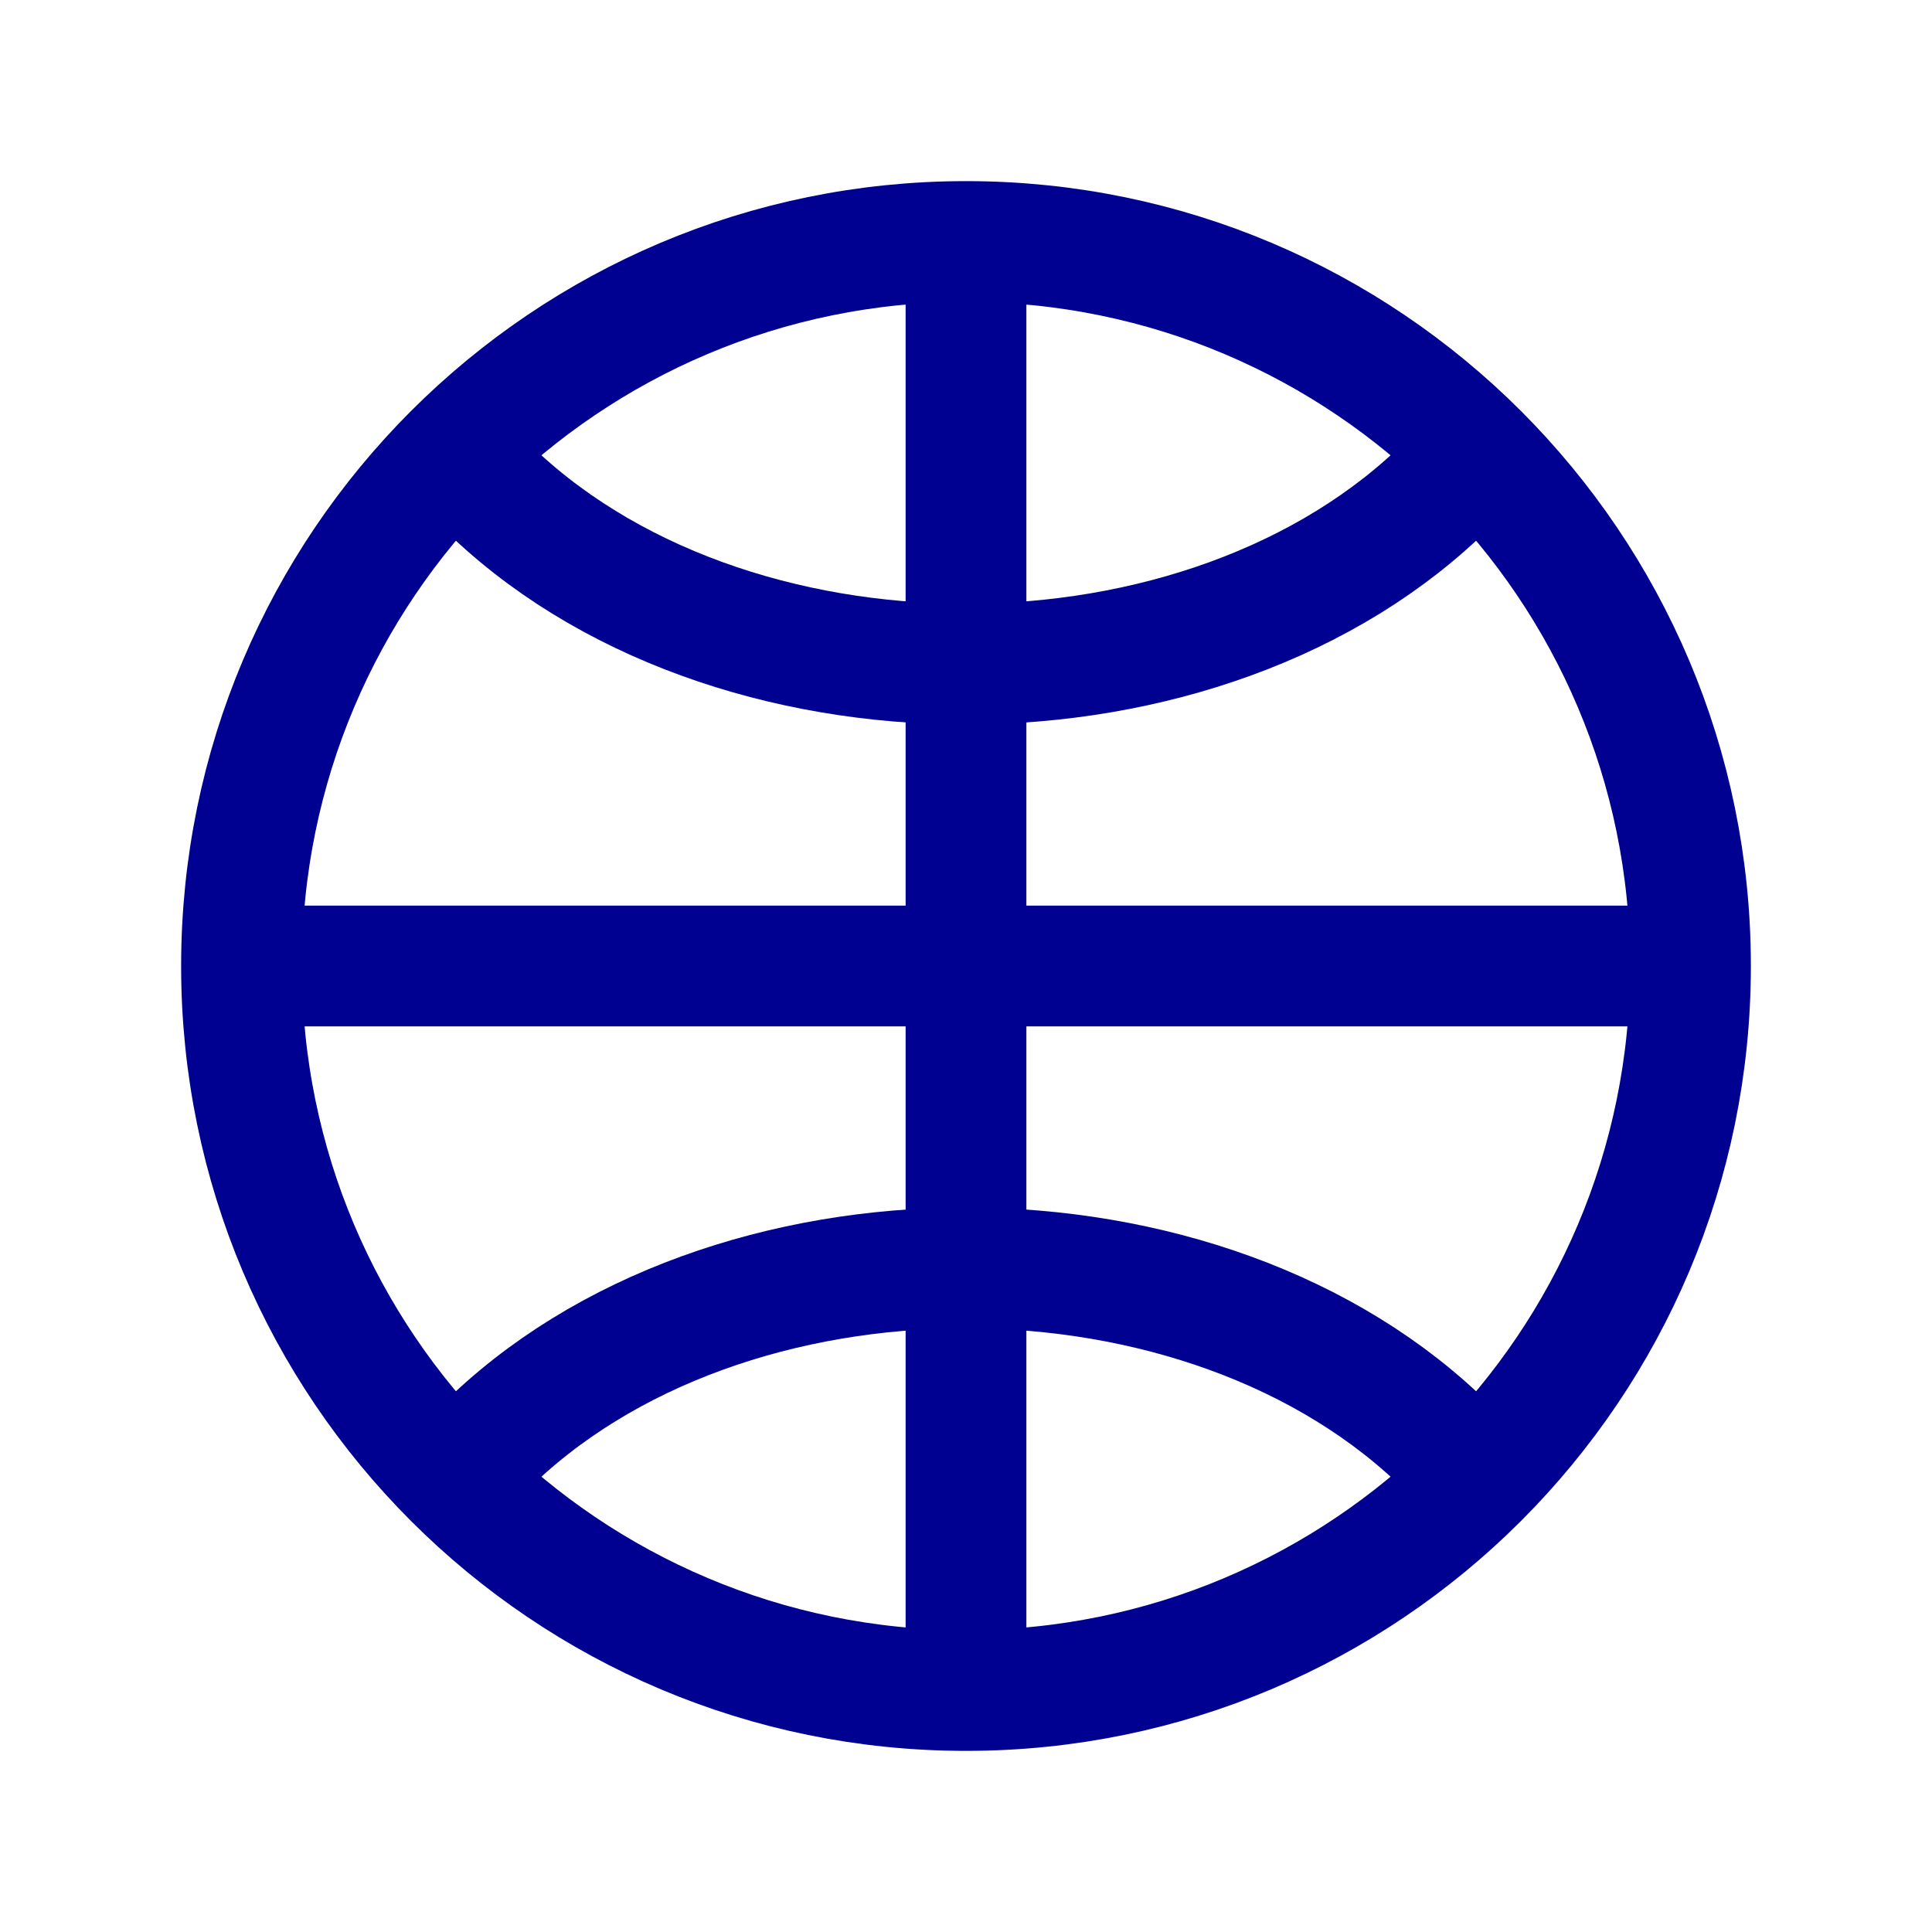
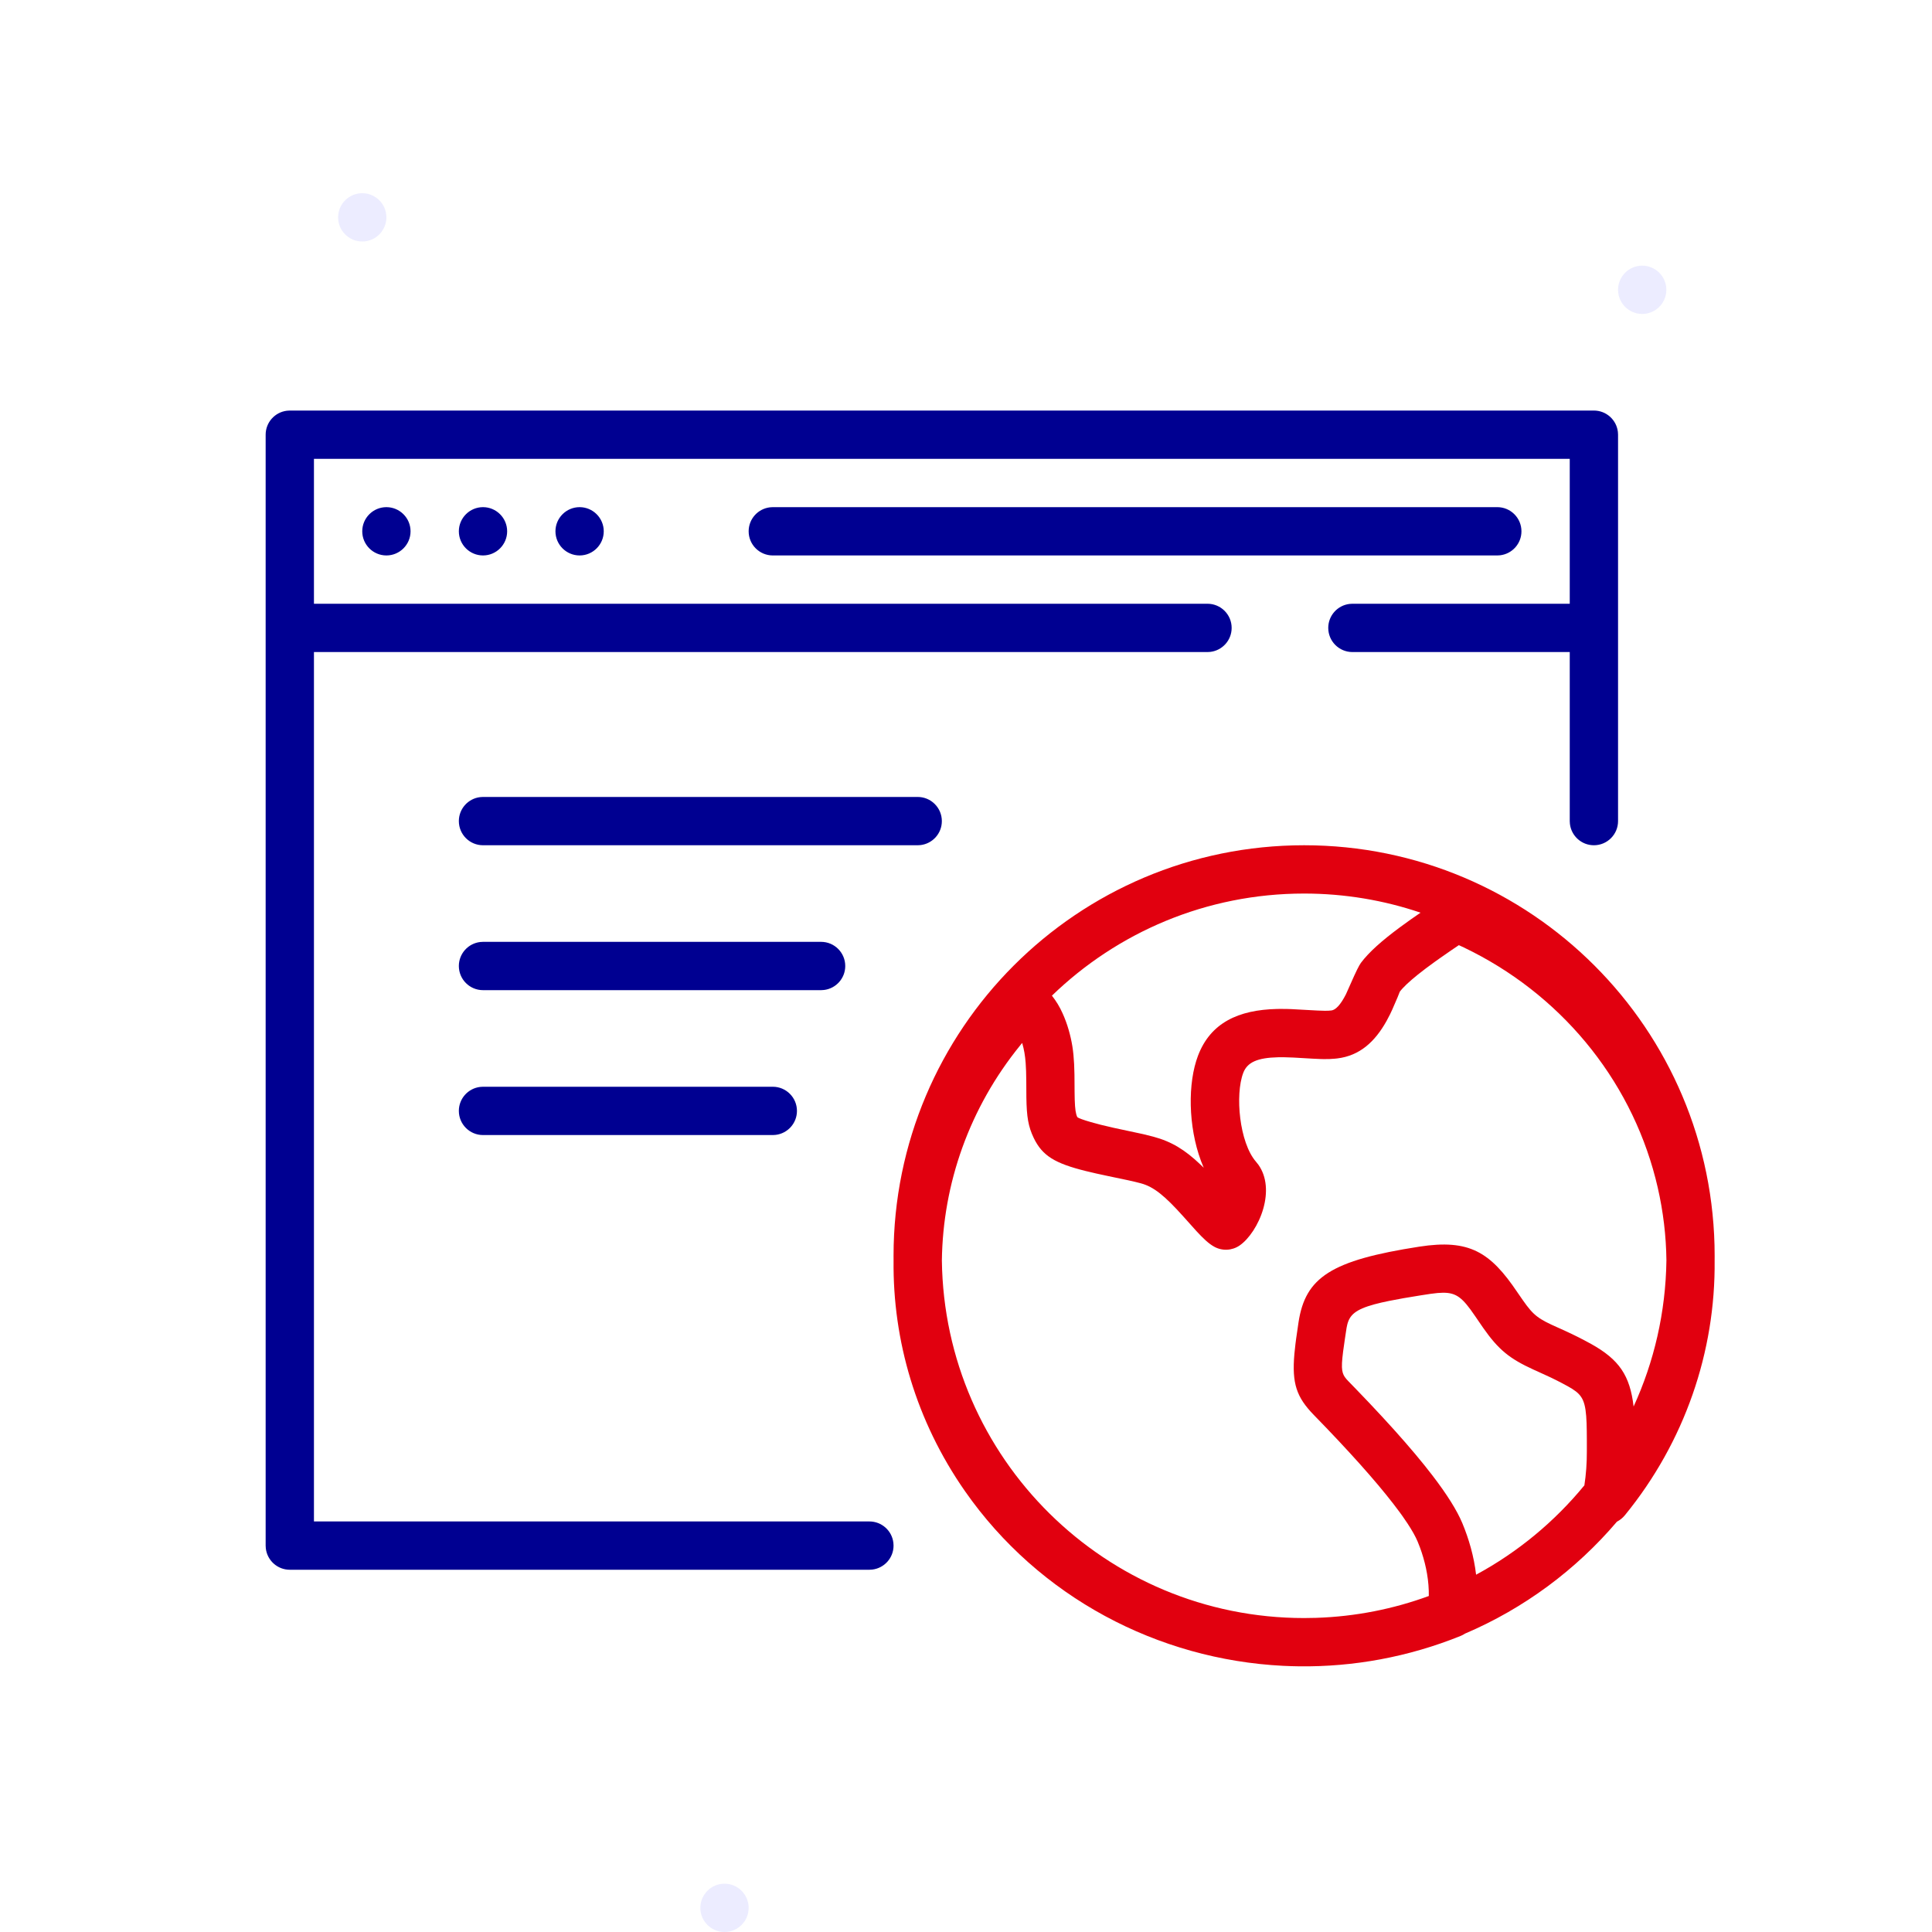
- <svg xmlns="http://www.w3.org/2000/svg" width="32" height="32" viewBox="0 0 32 32" fill="none">
-   <circle cx="16" cy="16" r="12" stroke="#000091" stroke-width="2" />
-   <path d="M4 16H28" stroke="#000091" stroke-width="2" />
-   <path d="M16 4V28" stroke="#000091" stroke-width="2" />
-   <path d="M8 8C12 12 20 12 24 8" stroke="#000091" stroke-width="2" />
-   <path d="M8 24C12 20 20 20 24 24" stroke="#000091" stroke-width="2" />
+ <svg xmlns="http://www.w3.org/2000/svg" width="80px" height="80px" viewBox="0 0 80 80">
+   <style>
+ 		.fr-artwork-decorative {
+ 			fill: #ECECFF;
+ 		}
+ 		.fr-artwork-minor {
+ 			fill: #E1000F;
+ 		}
+ 		.fr-artwork-major {
+ 			fill: #000091;
+ 		}
+ 	</style>
+   <symbol id="artwork-decorative">
+     <path d="M68,13c-0.551,0-1-0.449-1-1s0.449-1,1-1s1,0.449,1,1S68.551,13,68,13z M30,80c-0.551,0-1-0.449-1-1  s0.449-1,1-1s1,0.449,1,1S30.551,80,30,80z M15,10c-0.551,0-1-0.449-1-1c0-0.551,0.449-1,1-1s1,0.449,1,1  C16,9.551,15.551,10,15,10z" />
+   </symbol>
+   <symbol id="artwork-minor">
+     <path d="M54,35c-9.389,0-17,7.611-17,17c0,0.064,0,0.127,0.001,0.191  c-0.038,3.313,0.933,6.652,2.954,9.551c3.073,4.406,8,6.975,13.17,7.236  c0.225,0.011,0.451,0.018,0.679,0.021c2.236,0.026,4.505-0.381,6.676-1.258  c0.064-0.026,0.124-0.058,0.179-0.095c2.446-1.042,4.598-2.642,6.296-4.638  c0.121-0.061,0.234-0.15,0.333-0.271c2.467-3.025,3.752-6.76,3.711-10.552  C71,52.123,71,52.062,71,52C71,42.611,63.389,35,54,35z M54,37c1.687,0,3.309,0.279,4.822,0.792  l-0.403,0.279l-0.444,0.321c-0.769,0.569-1.293,1.038-1.624,1.48  c-0.039,0.052-0.093,0.152-0.154,0.274l-0.126,0.266l-0.339,0.76  c-0.228,0.447-0.432,0.649-0.601,0.669l-0.12,0.01l-0.15,0.003l-0.312-0.01L53.466,41.785  c-0.053-0.002-0.105-0.004-0.155-0.005l-0.291-0.003c-0.048,0-0.096,0.001-0.145,0.002  c-1.592,0.037-2.754,0.57-3.271,1.943l-0.071,0.207c-0.376,1.209-0.294,3.021,0.302,4.405  l0.011,0.022l-0.135-0.131c-0.643-0.614-1.198-0.954-1.949-1.156l-0.427-0.107l-1.218-0.261  l-0.535-0.126l-0.417-0.112l-0.213-0.065l-0.162-0.055l-0.111-0.045  c-0.043-0.02-0.067-0.035-0.072-0.045c-0.031-0.064-0.054-0.144-0.071-0.258l-0.021-0.198  l-0.013-0.262l-0.006-0.338l-0.001-0.2c0-0.182-0.001-0.349-0.004-0.505l-0.014-0.433  c-0.027-0.539-0.09-0.939-0.225-1.411c-0.068-0.238-0.153-0.469-0.255-0.694  c-0.114-0.257-0.262-0.501-0.439-0.726C46.26,38.612,49.942,37,54,37z M65.606,61.504  c-1.235,1.506-2.758,2.768-4.484,3.701c-0.089-0.759-0.299-1.485-0.573-2.141  c-0.223-0.53-0.632-1.181-1.228-1.96l-0.344-0.438l-0.381-0.463l-0.418-0.488l-0.455-0.514  L57.23,58.661l-0.529-0.566l-0.567-0.592l-0.297-0.306c-0.032-0.032-0.06-0.063-0.086-0.093  l-0.069-0.089c-0.071-0.106-0.108-0.222-0.115-0.405l0.002-0.175l0.017-0.217l0.031-0.266  l0.072-0.509l0.07-0.461l0.029-0.137c0.1-0.391,0.334-0.621,1.123-0.836l0.284-0.071l0.329-0.071  l0.585-0.11l0.705-0.117l0.424-0.065l0.285-0.034c0.657-0.058,0.926,0.086,1.366,0.683l0.186,0.264  l0.341,0.497c0.641,0.916,1.1,1.276,2.077,1.725l0.217,0.098c0.371,0.165,0.648,0.296,0.965,0.463  l0.247,0.133c0.523,0.292,0.701,0.488,0.759,1.234l0.016,0.287l0.008,0.339l0.003,0.397l0,0.424  C65.71,60.587,65.674,61.06,65.606,61.504z M67.644,58.241c-0.15-1.287-0.599-1.942-1.75-2.586  c-0.395-0.217-0.708-0.374-1.079-0.544l-0.292-0.132c-0.826-0.365-1.02-0.504-1.462-1.136  l-0.229-0.331c-1.125-1.673-1.995-2.21-4.059-1.891c-3.66,0.567-4.722,1.27-5.005,3.139  l-0.097,0.669c-0.01,0.076-0.02,0.151-0.029,0.223l-0.044,0.409  c-0.107,1.224,0.086,1.792,0.806,2.531l0.526,0.544l0.494,0.521l0.461,0.497l0.429,0.473l0.395,0.448  l0.362,0.423l0.328,0.398l0.295,0.372l0.261,0.346c0.041,0.055,0.08,0.11,0.118,0.163l0.209,0.306  c0.192,0.292,0.333,0.544,0.42,0.752l0.092,0.233c0.206,0.555,0.348,1.176,0.368,1.796L59.164,66.087  c-1.464,0.537-3.035,0.852-4.673,0.905C54.328,66.997,54.164,67,54,67  c-8.22,0-14.896-6.612-14.999-14.807c0.041-3.175,1.138-6.321,3.246-8.91l0.078-0.096l0.005,0.013  c0.074,0.258,0.116,0.498,0.14,0.811l0.018,0.341l0.008,0.41l0.004,0.689  c0.013,0.797,0.076,1.193,0.305,1.67c0.358,0.743,0.885,1.054,2.159,1.37l0.428,0.101l0.482,0.104  l0.857,0.18l0.275,0.063l0.236,0.06c0.534,0.144,0.988,0.515,1.761,1.377l0.531,0.593  c0.302,0.326,0.506,0.519,0.734,0.649c0.334,0.19,0.747,0.172,1.063-0.046  c0.381-0.263,0.786-0.851,0.978-1.522c0.189-0.663,0.15-1.323-0.199-1.817l-0.103-0.13  c-0.689-0.795-0.869-2.774-0.528-3.674c0.166-0.44,0.579-0.63,1.447-0.65l0.232-0.001l0.399,0.013  l0.812,0.047l0.316,0.014c0.047,0.001,0.092,0.002,0.135,0.003l0.237-0.003l0.214-0.014  c0.035-0.003,0.07-0.007,0.106-0.011c0.923-0.113,1.553-0.683,2.039-1.554l0.143-0.273l0.09-0.192  l0.219-0.506l0.09-0.226c0.002-0.006,0.002-0.008,0-0.006c0.14-0.187,0.392-0.424,0.749-0.711  l0.332-0.258l0.382-0.281c0.068-0.049,0.138-0.099,0.21-0.149l0.456-0.317l0.321-0.217l0.203,0.094  c3.951,1.89,6.864,5.386,7.941,9.57l0.09,0.369c0.229,0.999,0.349,2.01,0.361,3.017  C68.973,54.345,68.49,56.394,67.644,58.241z" />
+   </symbol>
+   <symbol id="artwork-major">
+     <path d="M67,18v16c0,0.552-0.448,1-1,1c-0.513,0-0.935-0.386-0.993-0.883L65,34v-7h-9  c-0.552,0-1-0.448-1-1c0-0.513,0.386-0.935,0.883-0.993L56,25h9v-6H13v6h37c0.552,0,1,0.448,1,1  c0,0.513-0.386,0.935-0.883,0.993L50,27H13v36h23c0.513,0,0.935,0.386,0.993,0.883L37,64  c0,0.513-0.386,0.935-0.883,0.993L36,65H12c-0.513,0-0.935-0.386-0.993-0.883L11,64V18  c0-0.513,0.386-0.935,0.883-0.993L12,17h54c0.513,0,0.935,0.386,0.993,0.883L67,18z M15,22  c0,0.551,0.449,1,1,1s1-0.449,1-1s-0.449-1-1-1S15,21.449,15,22z M19,22c0,0.551,0.449,1,1,1s1-0.449,1-1  s-0.449-1-1-1S19,21.449,19,22z M23,22c0,0.551,0.449,1,1,1s1-0.449,1-1s-0.449-1-1-1S23,21.449,23,22z   M62.117,22.993C62.614,22.935,63,22.513,63,22c0-0.552-0.448-1-1-1H32l-0.117,0.007  C31.386,21.065,31,21.487,31,22c0,0.552,0.448,1,1,1h30L62.117,22.993z M38,33H20l-0.117,0.007  C19.386,33.065,19,33.487,19,34c0,0.552,0.448,1,1,1h18l0.117-0.007C38.614,34.935,39,34.513,39,34  C39,33.448,38.552,33,38,33z M34.117,40.993C34.614,40.935,35,40.513,35,40c0-0.552-0.448-1-1-1H20  l-0.117,0.007C19.386,39.065,19,39.487,19,40c0,0.552,0.448,1,1,1h14L34.117,40.993z M20,45l-0.117,0.007  C19.386,45.065,19,45.487,19,46c0,0.552,0.448,1,1,1h12l0.117-0.007C32.614,46.935,33,46.513,33,46  c0-0.552-0.448-1-1-1H20z" />
+   </symbol>
+   <use class="fr-artwork-decorative" href="#artwork-decorative" />
+   <use class="fr-artwork-minor" href="#artwork-minor" />
+   <use class="fr-artwork-major" href="#artwork-major" />
</svg>
